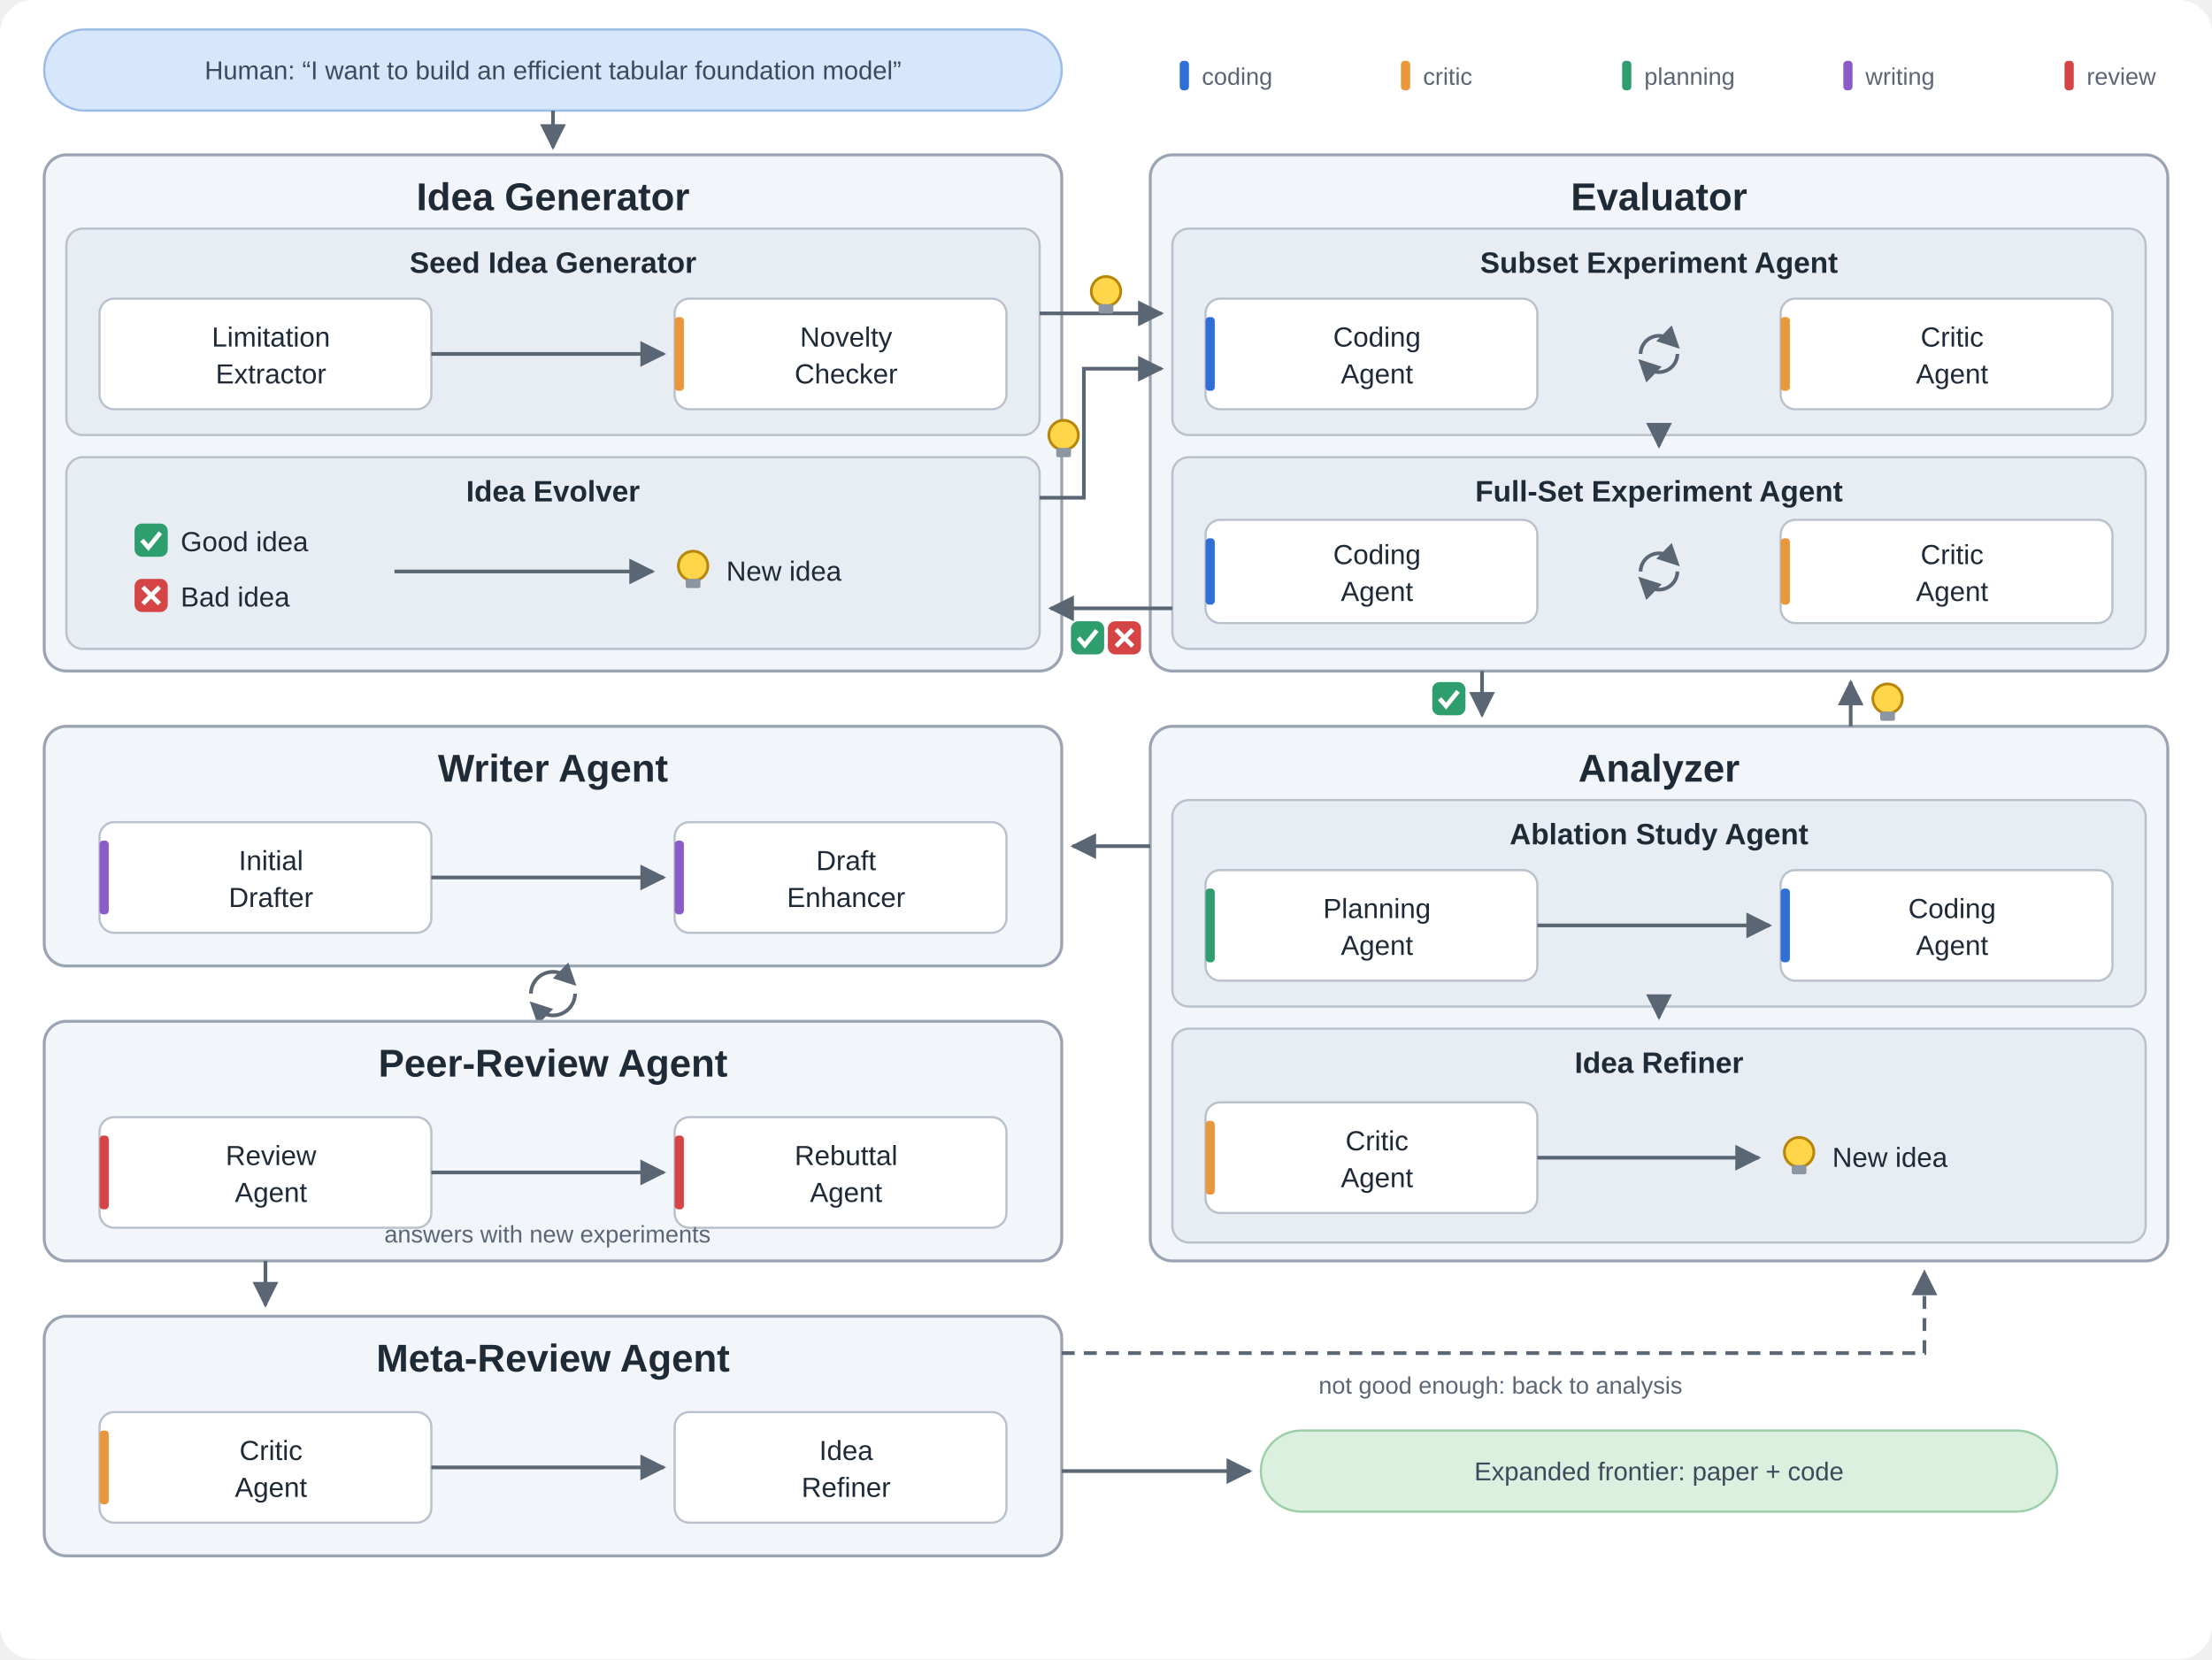
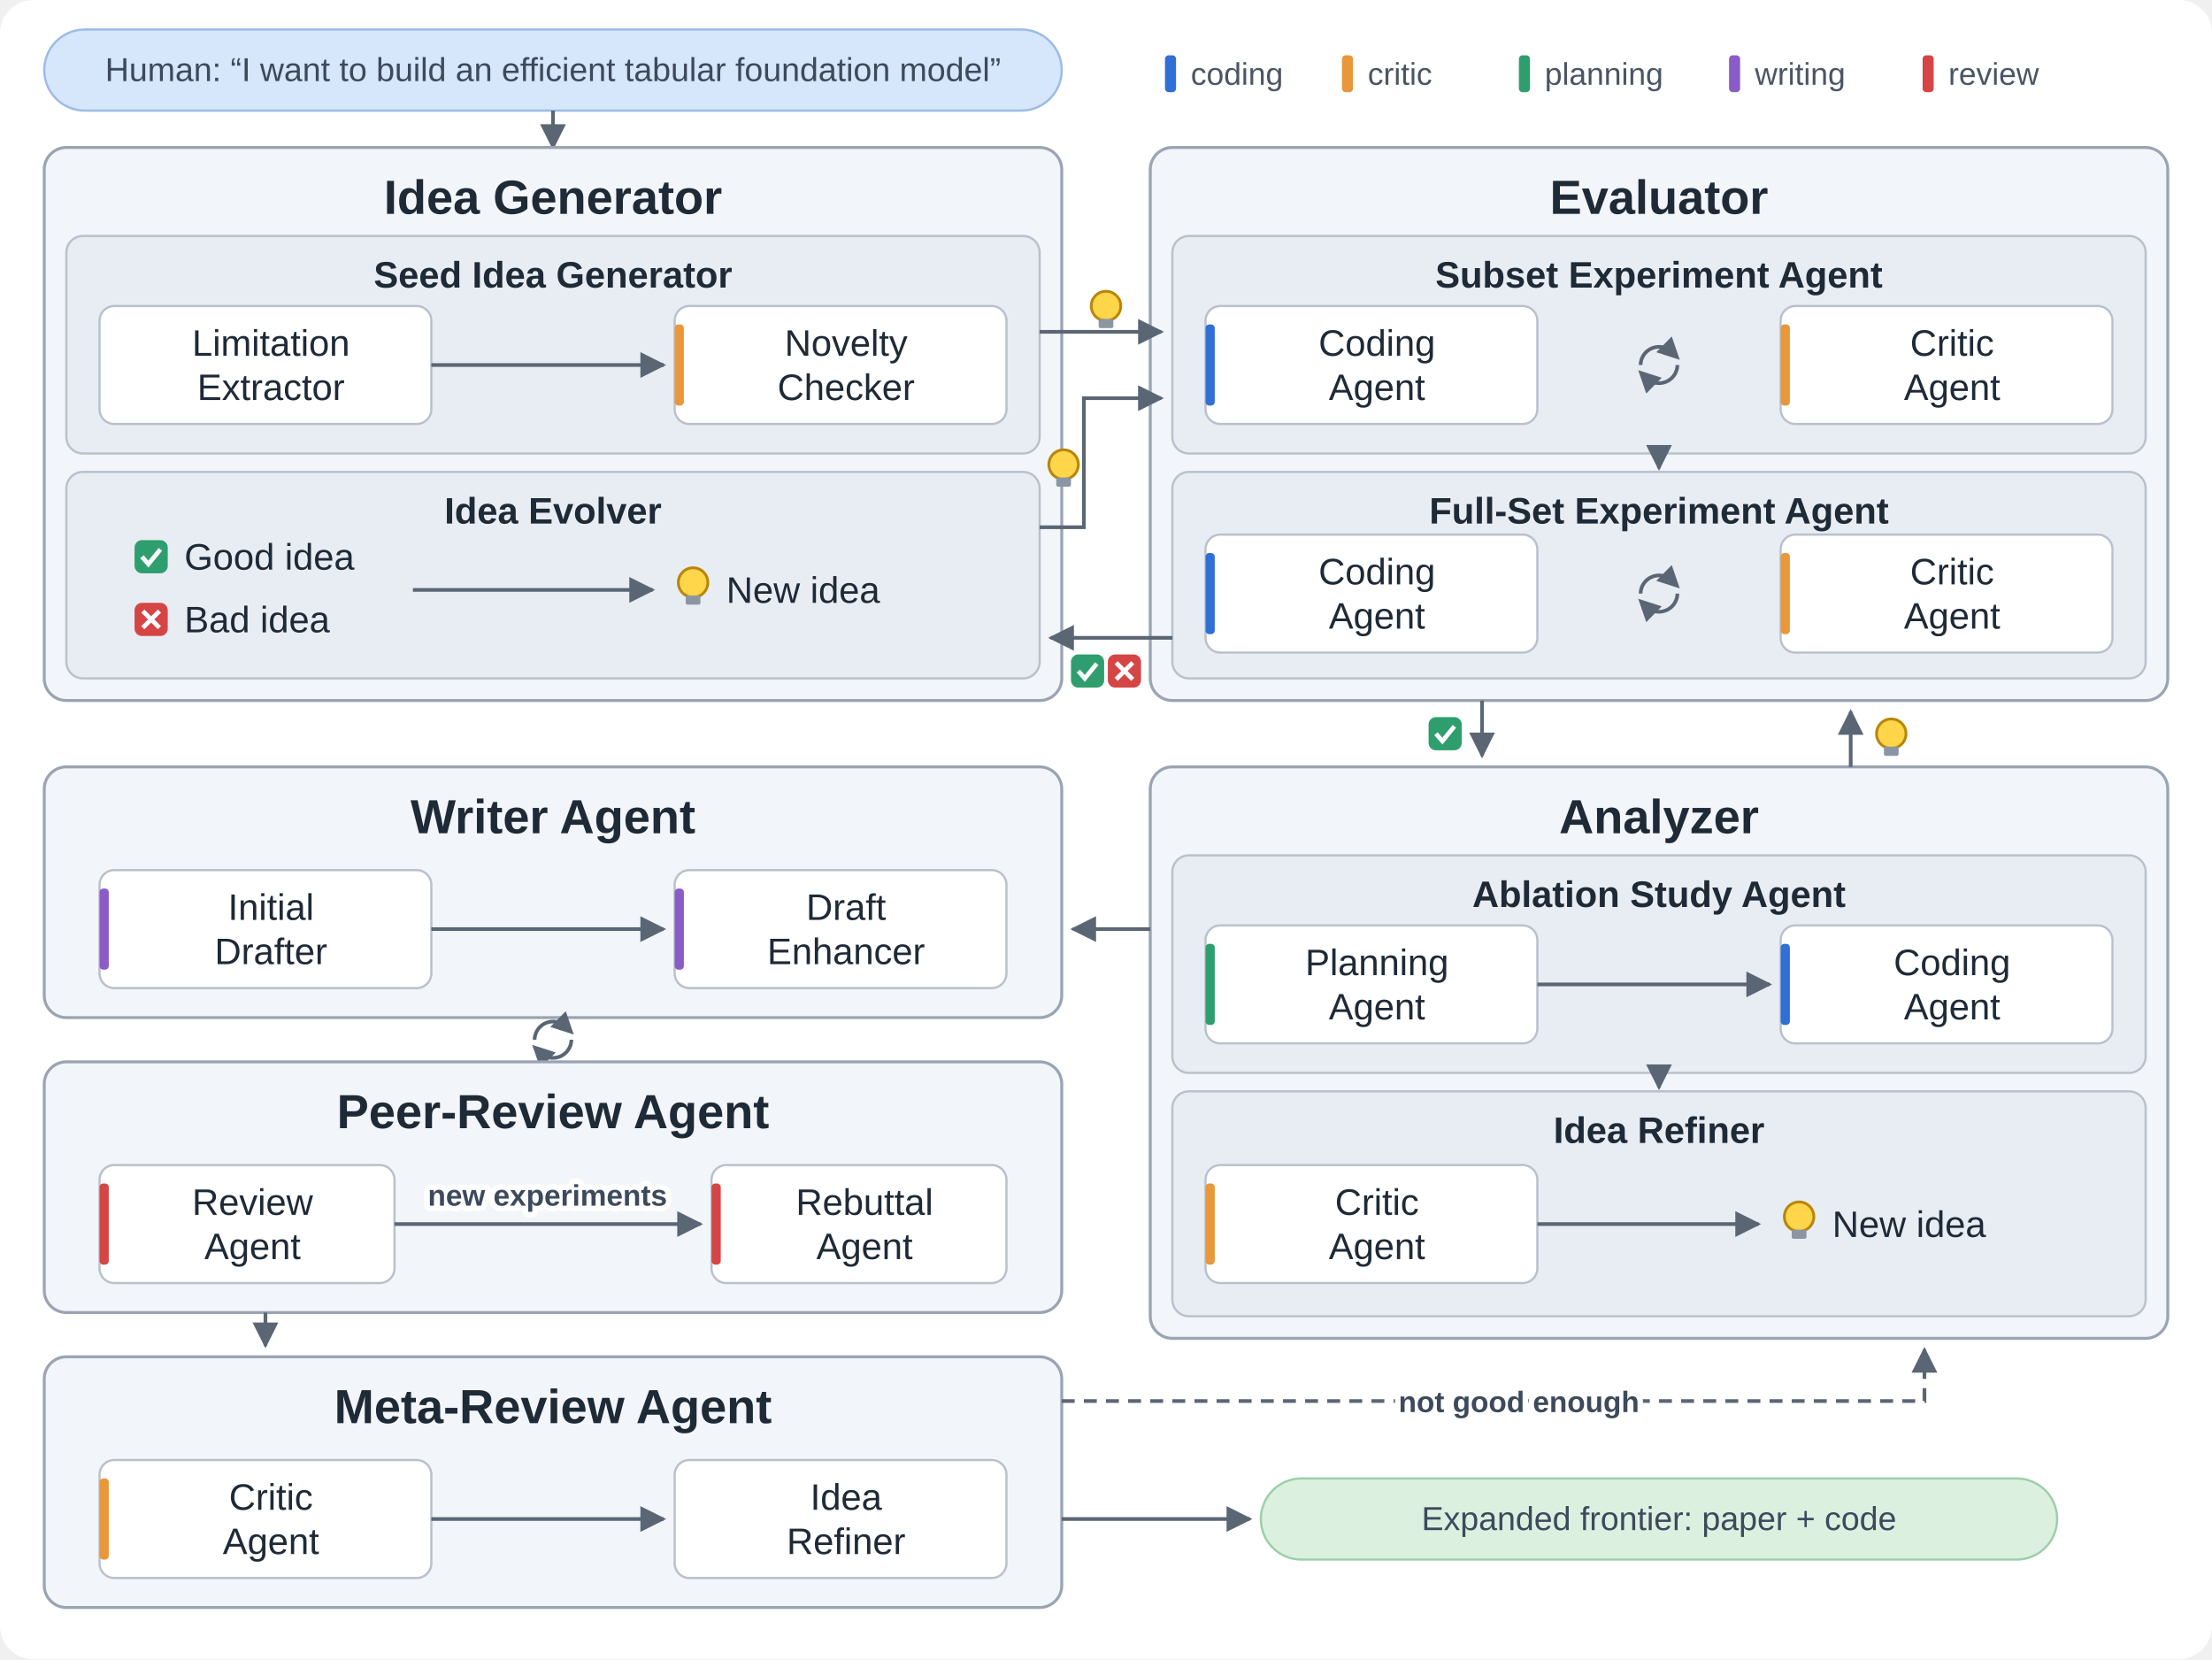
<svg xmlns="http://www.w3.org/2000/svg" viewBox="0 0 1200 900" width="1200" height="900" role="img" aria-labelledby="t d">
  <defs>
    <marker id="arr" viewBox="0 0 10 10" refX="9" refY="5" markerWidth="7" markerHeight="7" orient="auto">
      <path d="M0 0L10 5L0 10z" fill="#5b6675" />
    </marker>
    <marker id="ca" viewBox="0 0 10 10" refX="5" refY="5" markerWidth="6" markerHeight="6" orient="auto">
      <path d="M0 0L10 5L0 10z" fill="#5b6675" />
    </marker>
  </defs>
  <style>
text{font-family:-apple-system,"Helvetica Neue",Arial,"PingFang SC",sans-serif;fill:#1f2a37}
- .gt{font-size:21px;font-weight:700}
- .st{font-size:16px;font-weight:700}
- .ag{font-size:15px}
- .q{font-size:14px;fill:#3d4a5c}
- .lb{font-size:13px;fill:#5b6675}
+ .gt{font-size:26px;font-weight:700}
+ .st{font-size:20px;font-weight:700}
+ .ag{font-size:20px}
+ .q{font-size:18px;fill:#3d4a5c}
+ .lb{font-size:17px;fill:#4a5565}
+ .al{font-size:16px;font-weight:600;fill:#3d4a5c;paint-order:stroke;stroke:#ffffff;stroke-width:6px;stroke-linejoin:round}
.grp{fill:#f2f5f9;stroke:#9aa4b2;stroke-width:1.6}
.sub{fill:#e8edf3;stroke:#b8c1cc;stroke-width:1.2}
.agent{fill:#ffffff;stroke:#b8c1cc;stroke-width:1.2}
.human{fill:#d6e6fb;stroke:#9cbbe6;stroke-width:1.2}
.front{fill:#dcf0e0;stroke:#9ccfa8;stroke-width:1.2}
.flow{stroke:#5b6675;stroke-width:2;fill:none;marker-end:url(#arr)}
.back{stroke-dasharray:7 5}
.cyc{stroke:#5b6675;stroke-width:2;fill:none;marker-end:url(#ca)}
.num{fill:#1f2a37}
- .numt{font-size:13px;font-weight:700;fill:#ffffff}
+ .numt{font-size:16px;font-weight:700;fill:#ffffff}
</style>
  <rect width="1200" height="900" rx="18" fill="#ffffff" />
  <rect x="24" y="16" width="552" height="44" rx="22.0" class="human" />
-   <text x="300.0" y="43.0" class="q" text-anchor="middle">Human: “I want to build an efficient tabular foundation model”</text>
-   <rect x="640" y="33" width="5" height="16" rx="2" fill="#2f6fd6" />
-   <text x="652" y="46" class="lb" text-anchor="start">coding</text>
-   <rect x="760" y="33" width="5" height="16" rx="2" fill="#e8973a" />
-   <text x="772" y="46" class="lb" text-anchor="start">critic</text>
-   <rect x="880" y="33" width="5" height="16" rx="2" fill="#2f9e6e" />
-   <text x="892" y="46" class="lb" text-anchor="start">planning</text>
-   <rect x="1000" y="33" width="5" height="16" rx="2" fill="#8a5cc7" />
-   <text x="1012" y="46" class="lb" text-anchor="start">writing</text>
-   <rect x="1120" y="33" width="5" height="16" rx="2" fill="#d64545" />
-   <text x="1132" y="46" class="lb" text-anchor="start">review</text>
+   <text x="300.0" y="44.0" class="q" text-anchor="middle">Human: “I want to build an efficient tabular foundation model”</text>
+   <rect x="632" y="30" width="6" height="20" rx="2" fill="#2f6fd6" />
+   <text x="646" y="46" class="lb" text-anchor="start">coding</text>
+   <rect x="728" y="30" width="6" height="20" rx="2" fill="#e8973a" />
+   <text x="742" y="46" class="lb" text-anchor="start">critic</text>
+   <rect x="824" y="30" width="6" height="20" rx="2" fill="#2f9e6e" />
+   <text x="838" y="46" class="lb" text-anchor="start">planning</text>
+   <rect x="938" y="30" width="6" height="20" rx="2" fill="#8a5cc7" />
+   <text x="952" y="46" class="lb" text-anchor="start">writing</text>
+   <rect x="1043" y="30" width="6" height="20" rx="2" fill="#d64545" />
+   <text x="1057" y="46" class="lb" text-anchor="start">review</text>
  <path d="M300.0 60V80" class="flow" />
-   <rect x="24" y="84" width="552" height="280" rx="12" class="grp" />
-   <text x="300.0" y="114" class="gt" text-anchor="middle">Idea Generator</text>
-   <rect x="36" y="124" width="528" height="112" rx="9" class="sub" />
-   <text x="300.0" y="148" class="st" text-anchor="middle">Seed Idea Generator</text>
-   <rect x="54" y="162" width="180" height="60" rx="8" class="agent" />
-   <text x="147.0" y="188.0" class="ag" text-anchor="middle">Limitation</text>
-   <text x="147.0" y="208.0" class="ag" text-anchor="middle">Extractor</text>
-   <rect x="366" y="162" width="180" height="60" rx="8" class="agent" />
-   <rect x="366" y="172" width="5" height="40" rx="2" fill="#e8973a" />
-   <text x="459.0" y="188.0" class="ag" text-anchor="middle">Novelty</text>
-   <text x="459.0" y="208.0" class="ag" text-anchor="middle">Checker</text>
-   <path d="M234 192H360" class="flow" />
-   <rect x="36" y="248" width="528" height="104" rx="9" class="sub" />
-   <text x="300.0" y="272" class="st" text-anchor="middle">Idea Evolver</text>
-   <g transform="translate(82 293)">
+   <rect x="24" y="80" width="552" height="300" rx="12" class="grp" />
+   <text x="300.0" y="116" class="gt" text-anchor="middle">Idea Generator</text>
+   <rect x="36" y="128" width="528" height="118" rx="9" class="sub" />
+   <text x="300.0" y="156" class="st" text-anchor="middle">Seed Idea Generator</text>
+   <rect x="54" y="166" width="180" height="64" rx="8" class="agent" />
+   <text x="147.0" y="193.0" class="ag" text-anchor="middle">Limitation</text>
+   <text x="147.0" y="217.0" class="ag" text-anchor="middle">Extractor</text>
+   <rect x="366" y="166" width="180" height="64" rx="8" class="agent" />
+   <rect x="366" y="176" width="5" height="44" rx="2" fill="#e8973a" />
+   <text x="459.0" y="193.0" class="ag" text-anchor="middle">Novelty</text>
+   <text x="459.0" y="217.0" class="ag" text-anchor="middle">Checker</text>
+   <path d="M234 198H360" class="flow" />
+   <rect x="36" y="256" width="528" height="112" rx="9" class="sub" />
+   <text x="300.0" y="284" class="st" text-anchor="middle">Idea Evolver</text>
+   <g transform="translate(82 302)">
    <rect x="-9" y="-9" width="18" height="18" rx="4" fill="#2f9e6e" />
    <path d="M-5 0l3.5 4 6.5-8" stroke="#fff" stroke-width="2.4" fill="none" />
  </g>
-   <text x="98" y="299" class="ag" text-anchor="start">Good idea</text>
-   <g transform="translate(82 323)">
+   <text x="100" y="309" class="ag" text-anchor="start">Good idea</text>
+   <g transform="translate(82 336)">
    <rect x="-9" y="-9" width="18" height="18" rx="4" fill="#d64545" />
    <path d="M-4.5-4.5l9 9M4.5-4.5l-9 9" stroke="#fff" stroke-width="2.4" />
  </g>
-   <text x="98" y="329" class="ag" text-anchor="start">Bad idea</text>
-   <path d="M214 310H354" class="flow" />
-   <g transform="translate(376 307)">
+   <text x="100" y="343" class="ag" text-anchor="start">Bad idea</text>
+   <path d="M224 320H354" class="flow" />
+   <g transform="translate(376 316)">
    <circle r="8" fill="#ffd54a" stroke="#b8860b" stroke-width="1.5" />
    <rect x="-4" y="7" width="8" height="5" rx="1" fill="#8c96a3" />
  </g>
-   <text x="394" y="315" class="ag" text-anchor="start">New idea</text>
-   <rect x="624" y="84" width="552" height="280" rx="12" class="grp" />
-   <text x="900.0" y="114" class="gt" text-anchor="middle">Evaluator</text>
-   <rect x="636" y="124" width="528" height="112" rx="9" class="sub" />
-   <text x="900.0" y="148" class="st" text-anchor="middle">Subset Experiment Agent</text>
-   <rect x="654" y="162" width="180" height="60" rx="8" class="agent" />
-   <rect x="654" y="172" width="5" height="40" rx="2" fill="#2f6fd6" />
-   <text x="747.0" y="188.0" class="ag" text-anchor="middle">Coding</text>
-   <text x="747.0" y="208.0" class="ag" text-anchor="middle">Agent</text>
-   <rect x="966" y="162" width="180" height="60" rx="8" class="agent" />
-   <rect x="966" y="172" width="5" height="40" rx="2" fill="#e8973a" />
-   <text x="1059.0" y="188.0" class="ag" text-anchor="middle">Critic</text>
-   <text x="1059.0" y="208.0" class="ag" text-anchor="middle">Agent</text>
-   <path d="M890 192 A10 10 0 0 1 907.0 185.0" class="cyc" />
-   <path d="M910 192 A10 10 0 0 1 893.0 199.0" class="cyc" />
-   <path d="M900 236V242" class="flow" />
-   <rect x="636" y="248" width="528" height="104" rx="9" class="sub" />
-   <text x="900.0" y="272" class="st" text-anchor="middle">Full-Set Experiment Agent</text>
-   <rect x="654" y="282" width="180" height="56" rx="8" class="agent" />
-   <rect x="654" y="292" width="5" height="36" rx="2" fill="#2f6fd6" />
-   <text x="747.0" y="306.0" class="ag" text-anchor="middle">Coding</text>
-   <text x="747.0" y="326.0" class="ag" text-anchor="middle">Agent</text>
-   <rect x="966" y="282" width="180" height="56" rx="8" class="agent" />
-   <rect x="966" y="292" width="5" height="36" rx="2" fill="#e8973a" />
-   <text x="1059.0" y="306.0" class="ag" text-anchor="middle">Critic</text>
-   <text x="1059.0" y="326.0" class="ag" text-anchor="middle">Agent</text>
-   <path d="M890 310 A10 10 0 0 1 907.0 303.0" class="cyc" />
-   <path d="M910 310 A10 10 0 0 1 893.0 317.0" class="cyc" />
-   <path d="M564 170H630" class="flow" />
-   <g transform="translate(600 158)">
+   <text x="394" y="327" class="ag" text-anchor="start">New idea</text>
+   <rect x="624" y="80" width="552" height="300" rx="12" class="grp" />
+   <text x="900.0" y="116" class="gt" text-anchor="middle">Evaluator</text>
+   <rect x="636" y="128" width="528" height="118" rx="9" class="sub" />
+   <text x="900.0" y="156" class="st" text-anchor="middle">Subset Experiment Agent</text>
+   <rect x="654" y="166" width="180" height="64" rx="8" class="agent" />
+   <rect x="654" y="176" width="5" height="44" rx="2" fill="#2f6fd6" />
+   <text x="747.0" y="193.0" class="ag" text-anchor="middle">Coding</text>
+   <text x="747.0" y="217.0" class="ag" text-anchor="middle">Agent</text>
+   <rect x="966" y="166" width="180" height="64" rx="8" class="agent" />
+   <rect x="966" y="176" width="5" height="44" rx="2" fill="#e8973a" />
+   <text x="1059.0" y="193.0" class="ag" text-anchor="middle">Critic</text>
+   <text x="1059.0" y="217.0" class="ag" text-anchor="middle">Agent</text>
+   <path d="M890 198 A10 10 0 0 1 907.0 191.0" class="cyc" />
+   <path d="M910 198 A10 10 0 0 1 893.0 205.0" class="cyc" />
+   <path d="M900 246V254" class="flow" />
+   <rect x="636" y="256" width="528" height="112" rx="9" class="sub" />
+   <text x="900.0" y="284" class="st" text-anchor="middle">Full-Set Experiment Agent</text>
+   <rect x="654" y="290" width="180" height="64" rx="8" class="agent" />
+   <rect x="654" y="300" width="5" height="44" rx="2" fill="#2f6fd6" />
+   <text x="747.0" y="317.0" class="ag" text-anchor="middle">Coding</text>
+   <text x="747.0" y="341.0" class="ag" text-anchor="middle">Agent</text>
+   <rect x="966" y="290" width="180" height="64" rx="8" class="agent" />
+   <rect x="966" y="300" width="5" height="44" rx="2" fill="#e8973a" />
+   <text x="1059.0" y="317.0" class="ag" text-anchor="middle">Critic</text>
+   <text x="1059.0" y="341.0" class="ag" text-anchor="middle">Agent</text>
+   <path d="M890 322 A10 10 0 0 1 907.0 315.0" class="cyc" />
+   <path d="M910 322 A10 10 0 0 1 893.0 329.0" class="cyc" />
+   <path d="M564 180H630" class="flow" />
+   <g transform="translate(600 166)">
    <circle r="8" fill="#ffd54a" stroke="#b8860b" stroke-width="1.5" />
    <rect x="-4" y="7" width="8" height="5" rx="1" fill="#8c96a3" />
  </g>
-   <path d="M564 270H588V200H630" class="flow" />
-   <g transform="translate(577 236)">
+   <path d="M564 286H588V216H630" class="flow" />
+   <g transform="translate(577 252)">
    <circle r="8" fill="#ffd54a" stroke="#b8860b" stroke-width="1.5" />
    <rect x="-4" y="7" width="8" height="5" rx="1" fill="#8c96a3" />
  </g>
-   <path d="M636 330H570" class="flow" />
-   <g transform="translate(590 346)">
+   <path d="M636 346H570" class="flow" />
+   <g transform="translate(590 364)">
    <rect x="-9" y="-9" width="18" height="18" rx="4" fill="#2f9e6e" />
    <path d="M-5 0l3.5 4 6.5-8" stroke="#fff" stroke-width="2.4" fill="none" />
  </g>
-   <g transform="translate(610 346)">
+   <g transform="translate(610 364)">
    <rect x="-9" y="-9" width="18" height="18" rx="4" fill="#d64545" />
    <path d="M-4.5-4.5l9 9M4.5-4.5l-9 9" stroke="#fff" stroke-width="2.4" />
  </g>
-   <rect x="624" y="394" width="552" height="290" rx="12" class="grp" />
-   <text x="900.0" y="424" class="gt" text-anchor="middle">Analyzer</text>
-   <rect x="636" y="434" width="528" height="112" rx="9" class="sub" />
-   <text x="900.0" y="458" class="st" text-anchor="middle">Ablation Study Agent</text>
-   <rect x="654" y="472" width="180" height="60" rx="8" class="agent" />
-   <rect x="654" y="482" width="5" height="40" rx="2" fill="#2f9e6e" />
-   <text x="747.0" y="498.0" class="ag" text-anchor="middle">Planning</text>
-   <text x="747.0" y="518.0" class="ag" text-anchor="middle">Agent</text>
-   <rect x="966" y="472" width="180" height="60" rx="8" class="agent" />
-   <rect x="966" y="482" width="5" height="40" rx="2" fill="#2f6fd6" />
-   <text x="1059.0" y="498.0" class="ag" text-anchor="middle">Coding</text>
-   <text x="1059.0" y="518.0" class="ag" text-anchor="middle">Agent</text>
-   <path d="M834 502H960" class="flow" />
-   <path d="M900 546V552" class="flow" />
-   <rect x="636" y="558" width="528" height="116" rx="9" class="sub" />
-   <text x="900.0" y="582" class="st" text-anchor="middle">Idea Refiner</text>
-   <rect x="654" y="598" width="180" height="60" rx="8" class="agent" />
-   <rect x="654" y="608" width="5" height="40" rx="2" fill="#e8973a" />
-   <text x="747.0" y="624.0" class="ag" text-anchor="middle">Critic</text>
-   <text x="747.0" y="644.0" class="ag" text-anchor="middle">Agent</text>
-   <path d="M834 628H954" class="flow" />
-   <g transform="translate(976 625)">
+   <rect x="624" y="416" width="552" height="310" rx="12" class="grp" />
+   <text x="900.0" y="452" class="gt" text-anchor="middle">Analyzer</text>
+   <rect x="636" y="464" width="528" height="118" rx="9" class="sub" />
+   <text x="900.0" y="492" class="st" text-anchor="middle">Ablation Study Agent</text>
+   <rect x="654" y="502" width="180" height="64" rx="8" class="agent" />
+   <rect x="654" y="512" width="5" height="44" rx="2" fill="#2f9e6e" />
+   <text x="747.0" y="529.0" class="ag" text-anchor="middle">Planning</text>
+   <text x="747.0" y="553.0" class="ag" text-anchor="middle">Agent</text>
+   <rect x="966" y="502" width="180" height="64" rx="8" class="agent" />
+   <rect x="966" y="512" width="5" height="44" rx="2" fill="#2f6fd6" />
+   <text x="1059.0" y="529.0" class="ag" text-anchor="middle">Coding</text>
+   <text x="1059.0" y="553.0" class="ag" text-anchor="middle">Agent</text>
+   <path d="M834 534H960" class="flow" />
+   <path d="M900 582V590" class="flow" />
+   <rect x="636" y="592" width="528" height="122" rx="9" class="sub" />
+   <text x="900.0" y="620" class="st" text-anchor="middle">Idea Refiner</text>
+   <rect x="654" y="632" width="180" height="64" rx="8" class="agent" />
+   <rect x="654" y="642" width="5" height="44" rx="2" fill="#e8973a" />
+   <text x="747.0" y="659.0" class="ag" text-anchor="middle">Critic</text>
+   <text x="747.0" y="683.0" class="ag" text-anchor="middle">Agent</text>
+   <path d="M834 664H954" class="flow" />
+   <g transform="translate(976 660)">
    <circle r="8" fill="#ffd54a" stroke="#b8860b" stroke-width="1.5" />
    <rect x="-4" y="7" width="8" height="5" rx="1" fill="#8c96a3" />
  </g>
-   <text x="994" y="633" class="ag" text-anchor="start">New idea</text>
-   <path d="M804 364V388" class="flow" />
-   <g transform="translate(786 379)">
+   <text x="994" y="671" class="ag" text-anchor="start">New idea</text>
+   <path d="M804 380V410" class="flow" />
+   <g transform="translate(784 398)">
    <rect x="-9" y="-9" width="18" height="18" rx="4" fill="#2f9e6e" />
    <path d="M-5 0l3.5 4 6.5-8" stroke="#fff" stroke-width="2.4" fill="none" />
  </g>
-   <path d="M1004 394V370" class="flow" />
-   <g transform="translate(1024 379)">
+   <path d="M1004 416V386" class="flow" />
+   <g transform="translate(1026 398)">
    <circle r="8" fill="#ffd54a" stroke="#b8860b" stroke-width="1.5" />
    <rect x="-4" y="7" width="8" height="5" rx="1" fill="#8c96a3" />
  </g>
-   <rect x="24" y="394" width="552" height="130" rx="12" class="grp" />
-   <text x="300.0" y="424" class="gt" text-anchor="middle">Writer Agent</text>
-   <rect x="54" y="446" width="180" height="60" rx="8" class="agent" />
-   <rect x="54" y="456" width="5" height="40" rx="2" fill="#8a5cc7" />
-   <text x="147.0" y="472.0" class="ag" text-anchor="middle">Initial</text>
-   <text x="147.0" y="492.0" class="ag" text-anchor="middle">Drafter</text>
-   <rect x="366" y="446" width="180" height="60" rx="8" class="agent" />
-   <rect x="366" y="456" width="5" height="40" rx="2" fill="#8a5cc7" />
-   <text x="459.0" y="472.0" class="ag" text-anchor="middle">Draft</text>
-   <text x="459.0" y="492.0" class="ag" text-anchor="middle">Enhancer</text>
-   <path d="M234 476H360" class="flow" />
-   <path d="M624 459H582" class="flow" />
-   <path d="M288.0 539 A12 12 0 0 1 308.4 530.6" class="cyc" />
-   <path d="M312.0 539 A12 12 0 0 1 291.6 547.4" class="cyc" />
-   <rect x="24" y="554" width="552" height="130" rx="12" class="grp" />
-   <text x="300.0" y="584" class="gt" text-anchor="middle">Peer-Review Agent</text>
-   <rect x="54" y="606" width="180" height="60" rx="8" class="agent" />
-   <rect x="54" y="616" width="5" height="40" rx="2" fill="#d64545" />
-   <text x="147.0" y="632.0" class="ag" text-anchor="middle">Review</text>
-   <text x="147.0" y="652.0" class="ag" text-anchor="middle">Agent</text>
-   <rect x="366" y="606" width="180" height="60" rx="8" class="agent" />
-   <rect x="366" y="616" width="5" height="40" rx="2" fill="#d64545" />
-   <text x="459.0" y="632.0" class="ag" text-anchor="middle">Rebuttal</text>
-   <text x="459.0" y="652.0" class="ag" text-anchor="middle">Agent</text>
-   <path d="M234 636H360" class="flow" />
-   <text x="297" y="674" class="lb" text-anchor="middle">answers with new experiments</text>
-   <path d="M144 684V708" class="flow" />
-   <rect x="24" y="714" width="552" height="130" rx="12" class="grp" />
-   <text x="300.0" y="744" class="gt" text-anchor="middle">Meta-Review Agent</text>
-   <rect x="54" y="766" width="180" height="60" rx="8" class="agent" />
-   <rect x="54" y="776" width="5" height="40" rx="2" fill="#e8973a" />
-   <text x="147.0" y="792.0" class="ag" text-anchor="middle">Critic</text>
-   <text x="147.0" y="812.0" class="ag" text-anchor="middle">Agent</text>
-   <rect x="366" y="766" width="180" height="60" rx="8" class="agent" />
-   <text x="459.0" y="792.0" class="ag" text-anchor="middle">Idea</text>
-   <text x="459.0" y="812.0" class="ag" text-anchor="middle">Refiner</text>
-   <path d="M234 796H360" class="flow" />
-   <rect x="684" y="776" width="432" height="44" rx="22.0" class="front" />
-   <text x="900.0" y="803.0" class="q" text-anchor="middle">Expanded frontier: paper + code</text>
-   <path d="M576 798H678" class="flow" />
-   <path d="M576 734H1044V690" class="flow back" />
-   <text x="814" y="756" class="lb" text-anchor="middle">not good enough: back to analysis</text>
+   <rect x="24" y="416" width="552" height="136" rx="12" class="grp" />
+   <text x="300.0" y="452" class="gt" text-anchor="middle">Writer Agent</text>
+   <rect x="54" y="472" width="180" height="64" rx="8" class="agent" />
+   <rect x="54" y="482" width="5" height="44" rx="2" fill="#8a5cc7" />
+   <text x="147.0" y="499.0" class="ag" text-anchor="middle">Initial</text>
+   <text x="147.0" y="523.0" class="ag" text-anchor="middle">Drafter</text>
+   <rect x="366" y="472" width="180" height="64" rx="8" class="agent" />
+   <rect x="366" y="482" width="5" height="44" rx="2" fill="#8a5cc7" />
+   <text x="459.0" y="499.0" class="ag" text-anchor="middle">Draft</text>
+   <text x="459.0" y="523.0" class="ag" text-anchor="middle">Enhancer</text>
+   <path d="M234 504H360" class="flow" />
+   <path d="M624 504H582" class="flow" />
+   <path d="M290.0 564 A10 10 0 0 1 307.0 557.0" class="cyc" />
+   <path d="M310.0 564 A10 10 0 0 1 293.0 571.0" class="cyc" />
+   <rect x="24" y="576" width="552" height="136" rx="12" class="grp" />
+   <text x="300.0" y="612" class="gt" text-anchor="middle">Peer-Review Agent</text>
+   <rect x="54" y="632" width="160" height="64" rx="8" class="agent" />
+   <rect x="54" y="642" width="5" height="44" rx="2" fill="#d64545" />
+   <text x="137.0" y="659.0" class="ag" text-anchor="middle">Review</text>
+   <text x="137.0" y="683.0" class="ag" text-anchor="middle">Agent</text>
+   <rect x="386" y="632" width="160" height="64" rx="8" class="agent" />
+   <rect x="386" y="642" width="5" height="44" rx="2" fill="#d64545" />
+   <text x="469.0" y="659.0" class="ag" text-anchor="middle">Rebuttal</text>
+   <text x="469.0" y="683.0" class="ag" text-anchor="middle">Agent</text>
+   <path d="M214 664H380" class="flow" />
+   <text x="297" y="654" class="al" text-anchor="middle">new experiments</text>
+   <path d="M144 712V730" class="flow" />
+   <rect x="24" y="736" width="552" height="136" rx="12" class="grp" />
+   <text x="300.0" y="772" class="gt" text-anchor="middle">Meta-Review Agent</text>
+   <rect x="54" y="792" width="180" height="64" rx="8" class="agent" />
+   <rect x="54" y="802" width="5" height="44" rx="2" fill="#e8973a" />
+   <text x="147.0" y="819.0" class="ag" text-anchor="middle">Critic</text>
+   <text x="147.0" y="843.0" class="ag" text-anchor="middle">Agent</text>
+   <rect x="366" y="792" width="180" height="64" rx="8" class="agent" />
+   <text x="459.0" y="819.0" class="ag" text-anchor="middle">Idea</text>
+   <text x="459.0" y="843.0" class="ag" text-anchor="middle">Refiner</text>
+   <path d="M234 824H360" class="flow" />
+   <rect x="684" y="802" width="432" height="44" rx="22.0" class="front" />
+   <text x="900.0" y="830.0" class="q" text-anchor="middle">Expanded frontier: paper + code</text>
+   <path d="M576 824H678" class="flow" />
+   <path d="M576 760H1044V732" class="flow back" />
+   <text x="824" y="766" class="al" text-anchor="middle">not good enough</text>
</svg>
